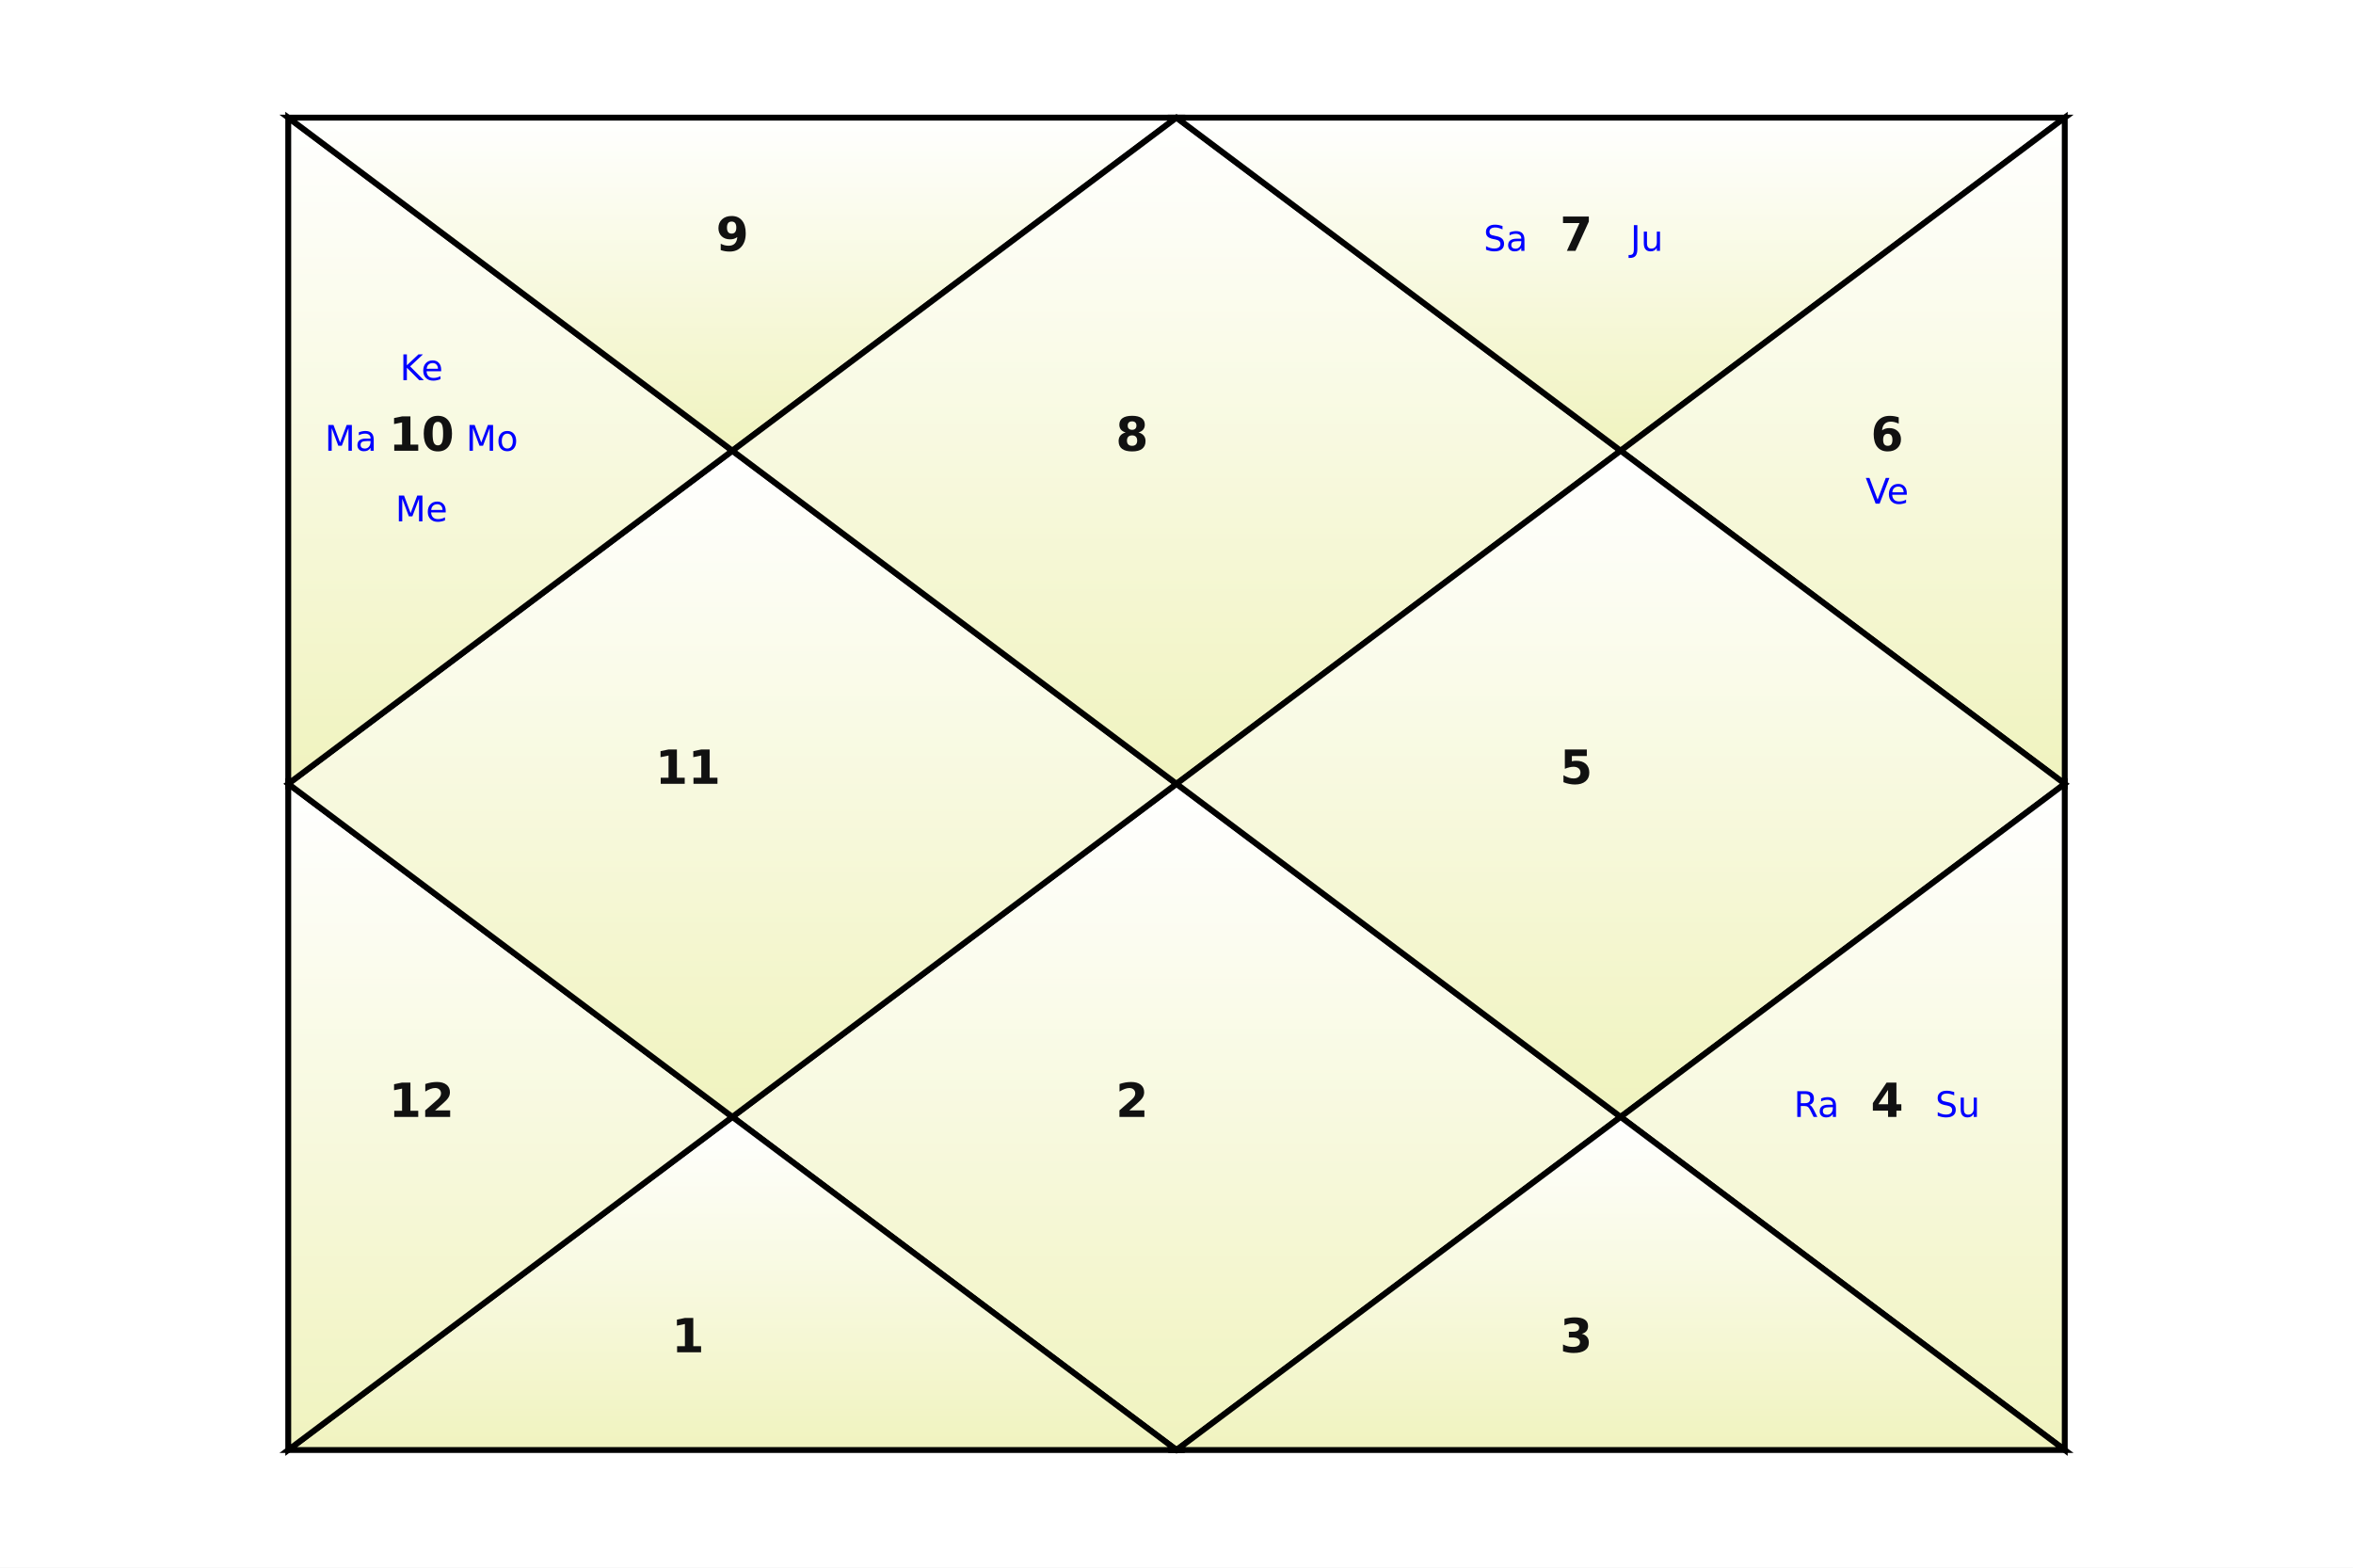
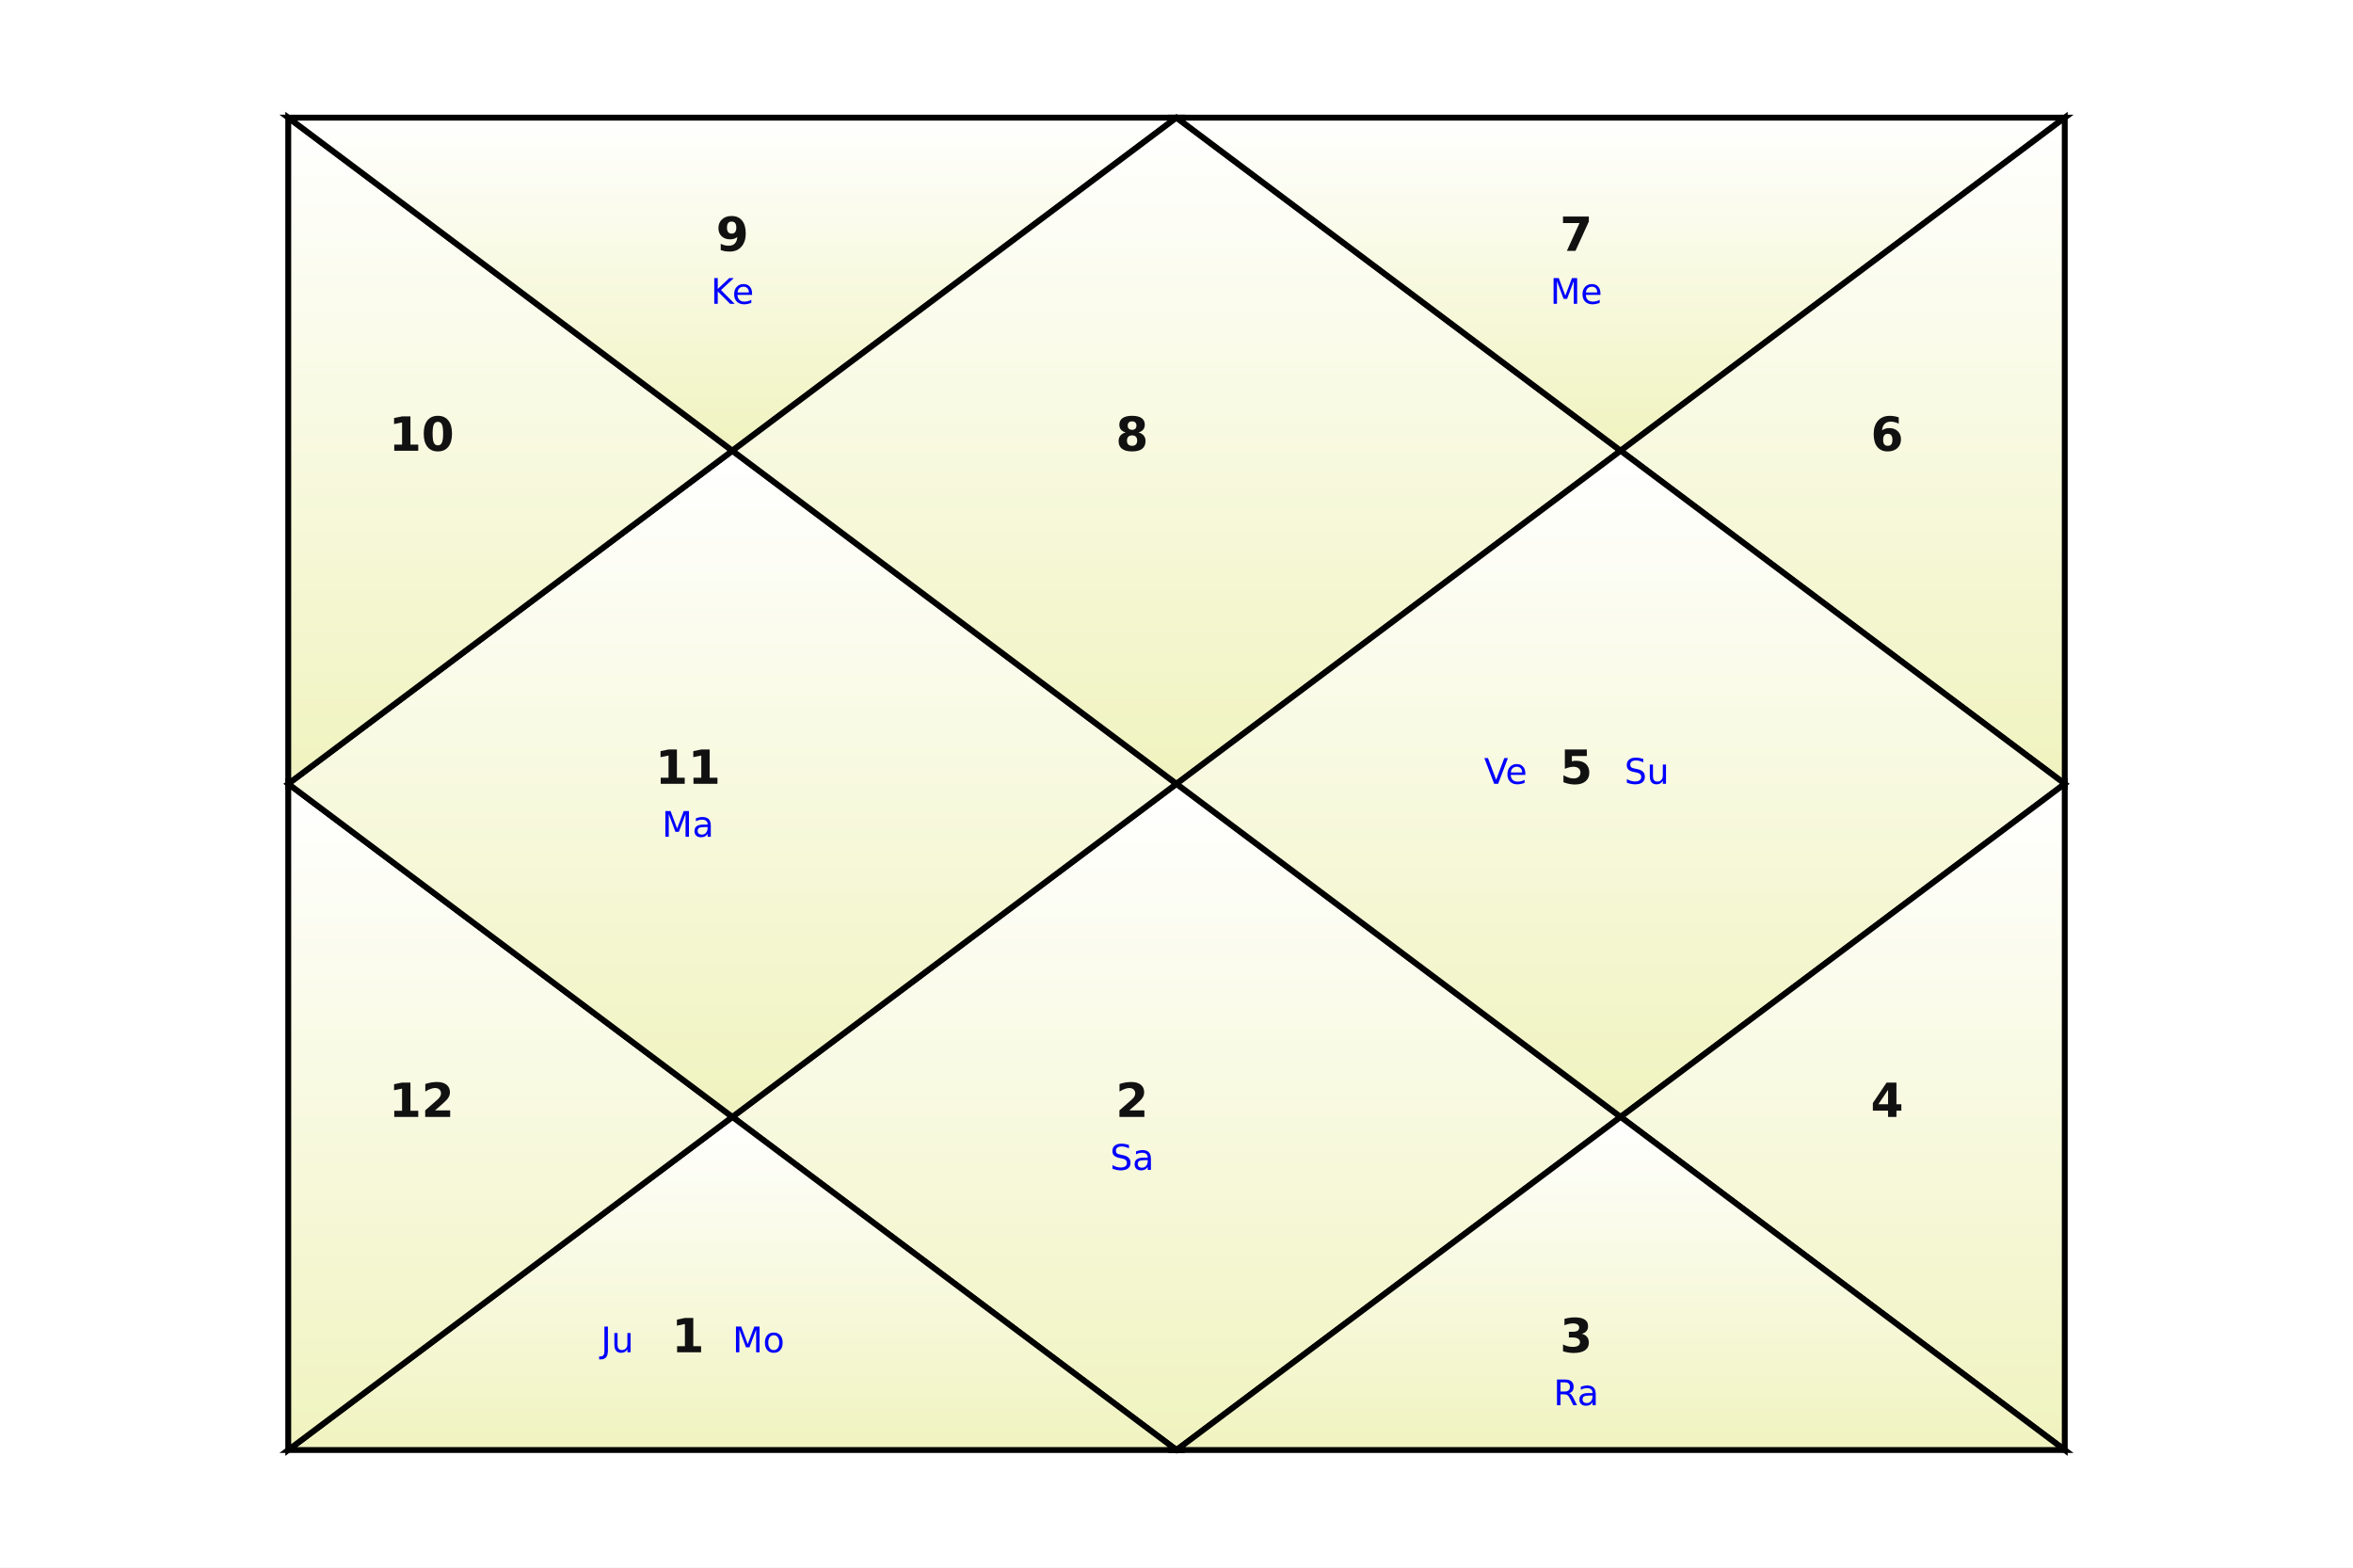
<svg xmlns="http://www.w3.org/2000/svg" baseProfile="full" height="100%" version="1.1" viewBox="0 0 800 533" width="100%">
  <defs>
    <linearGradient id="houseGrad" x1="0" x2="0" y1="0" y2="1">
      <stop offset="0" stop-color="white" />
      <stop offset="1" stop-color="#f0f3bf" />
    </linearGradient>
  </defs>
  <rect fill="white" height="533" width="800" x="0" y="0" />
  <polygon fill="url(#houseGrad)" points="249.0,379.75 400.0,493.0 551.0,379.75 400.0,266.5" stroke="#000" stroke-width="2" />
  <polygon fill="url(#houseGrad)" points="249.0,379.75 98.0,493.0 400.0,493.0" stroke="#000" stroke-width="2" />
  <polygon fill="url(#houseGrad)" points="98.0,266.5 98.0,493.0 249.0,379.75" stroke="#000" stroke-width="2" />
  <polygon fill="url(#houseGrad)" points="98.0,266.5 249.0,379.75 400.0,266.5 249.0,153.25" stroke="#000" stroke-width="2" />
  <polygon fill="url(#houseGrad)" points="98.0,40.0 98.0,266.5 249.0,153.25" stroke="#000" stroke-width="2" />
  <polygon fill="url(#houseGrad)" points="98.0,40.0 249.0,153.25 400.0,40.0" stroke="#000" stroke-width="2" />
  <polygon fill="url(#houseGrad)" points="249.0,153.25 400.0,266.5 551.0,153.25 400.0,40.0" stroke="#000" stroke-width="2" />
  <polygon fill="url(#houseGrad)" points="400.0,40.0 551.0,153.25 702.0,40.0" stroke="#000" stroke-width="2" />
  <polygon fill="url(#houseGrad)" points="551.0,153.25 702.0,266.5 702.0,40.0" stroke="#000" stroke-width="2" />
  <polygon fill="url(#houseGrad)" points="551.0,153.25 400.0,266.5 551.0,379.75 702.0,266.5" stroke="#000" stroke-width="2" />
  <polygon fill="url(#houseGrad)" points="551.0,379.75 702.0,493.0 702.0,266.5" stroke="#000" stroke-width="2" />
  <polygon fill="url(#houseGrad)" points="551.0,379.75 400.0,493.0 702.0,493.0" stroke="#000" stroke-width="2" />
  <text fill="#111111" font-family="DejaVu Sans, Arial, sans-serif" font-size="16" font-weight="bold" text-anchor="middle" x="384.9" y="153.25">8</text>
  <text fill="#111111" font-family="DejaVu Sans, Arial, sans-serif" font-size="16" font-weight="bold" text-anchor="middle" x="249.0" y="85.3">9</text>
+   <text fill="#0000ff" font-family="DejaVu Sans, Arial, sans-serif" font-size="12" text-anchor="middle" x="249.0" y="103.3">Ke</text>
  <text fill="#111111" font-family="DejaVu Sans, Arial, sans-serif" font-size="16" font-weight="bold" text-anchor="middle" x="143.3" y="153.25">10</text>
-   <text fill="#0000ff" font-family="DejaVu Sans, Arial, sans-serif" font-size="12" text-anchor="middle" x="167.3" y="153.25">Mo</text>
-   <text fill="#0000ff" font-family="DejaVu Sans, Arial, sans-serif" font-size="12" text-anchor="middle" x="143.3" y="177.25">Me</text>
-   <text fill="#0000ff" font-family="DejaVu Sans, Arial, sans-serif" font-size="12" text-anchor="middle" x="119.3" y="153.25">Ma</text>
-   <text fill="#0000ff" font-family="DejaVu Sans, Arial, sans-serif" font-size="12" text-anchor="middle" x="143.3" y="129.25">Ke</text>
  <text fill="#111111" font-family="DejaVu Sans, Arial, sans-serif" font-size="16" font-weight="bold" text-anchor="middle" x="233.9" y="266.5">11</text>
+   <text fill="#0000ff" font-family="DejaVu Sans, Arial, sans-serif" font-size="12" text-anchor="middle" x="233.9" y="284.5">Ma</text>
  <text fill="#111111" font-family="DejaVu Sans, Arial, sans-serif" font-size="16" font-weight="bold" text-anchor="middle" x="143.3" y="379.75">12</text>
  <text fill="#111111" font-family="DejaVu Sans, Arial, sans-serif" font-size="16" font-weight="bold" text-anchor="middle" x="233.9" y="459.78">1</text>
+   <text fill="#0000ff" font-family="DejaVu Sans, Arial, sans-serif" font-size="12" text-anchor="middle" x="257.9" y="459.78">Mo</text>
+   <text fill="#0000ff" font-family="DejaVu Sans, Arial, sans-serif" font-size="12" text-anchor="middle" x="209.9" y="459.78">Ju</text>
  <text fill="#111111" font-family="DejaVu Sans, Arial, sans-serif" font-size="16" font-weight="bold" text-anchor="middle" x="384.9" y="379.75">2</text>
+   <text fill="#0000ff" font-family="DejaVu Sans, Arial, sans-serif" font-size="12" text-anchor="middle" x="384.9" y="397.75">Sa</text>
  <text fill="#111111" font-family="DejaVu Sans, Arial, sans-serif" font-size="16" font-weight="bold" text-anchor="middle" x="535.9" y="459.78">3</text>
+   <text fill="#0000ff" font-family="DejaVu Sans, Arial, sans-serif" font-size="12" text-anchor="middle" x="535.9" y="477.78">Ra</text>
  <text fill="#111111" font-family="DejaVu Sans, Arial, sans-serif" font-size="16" font-weight="bold" text-anchor="middle" x="641.6" y="379.75">4</text>
-   <text fill="#0000ff" font-family="DejaVu Sans, Arial, sans-serif" font-size="12" text-anchor="middle" x="665.6" y="379.75">Su</text>
-   <text fill="#0000ff" font-family="DejaVu Sans, Arial, sans-serif" font-size="12" text-anchor="middle" x="617.6" y="379.75">Ra</text>
  <text fill="#111111" font-family="DejaVu Sans, Arial, sans-serif" font-size="16" font-weight="bold" text-anchor="middle" x="535.9" y="266.5">5</text>
+   <text fill="#0000ff" font-family="DejaVu Sans, Arial, sans-serif" font-size="12" text-anchor="middle" x="559.9" y="266.5">Su</text>
+   <text fill="#0000ff" font-family="DejaVu Sans, Arial, sans-serif" font-size="12" text-anchor="middle" x="511.9" y="266.5">Ve</text>
  <text fill="#111111" font-family="DejaVu Sans, Arial, sans-serif" font-size="16" font-weight="bold" text-anchor="middle" x="641.6" y="153.25">6</text>
-   <text fill="#0000ff" font-family="DejaVu Sans, Arial, sans-serif" font-size="12" text-anchor="middle" x="641.6" y="171.25">Ve</text>
  <text fill="#111111" font-family="DejaVu Sans, Arial, sans-serif" font-size="16" font-weight="bold" text-anchor="middle" x="535.9" y="85.3">7</text>
-   <text fill="#0000ff" font-family="DejaVu Sans, Arial, sans-serif" font-size="12" text-anchor="middle" x="559.9" y="85.3">Ju</text>
-   <text fill="#0000ff" font-family="DejaVu Sans, Arial, sans-serif" font-size="12" text-anchor="middle" x="511.9" y="85.3">Sa</text>
+   <text fill="#0000ff" font-family="DejaVu Sans, Arial, sans-serif" font-size="12" text-anchor="middle" x="535.9" y="103.3">Me</text>
</svg>
